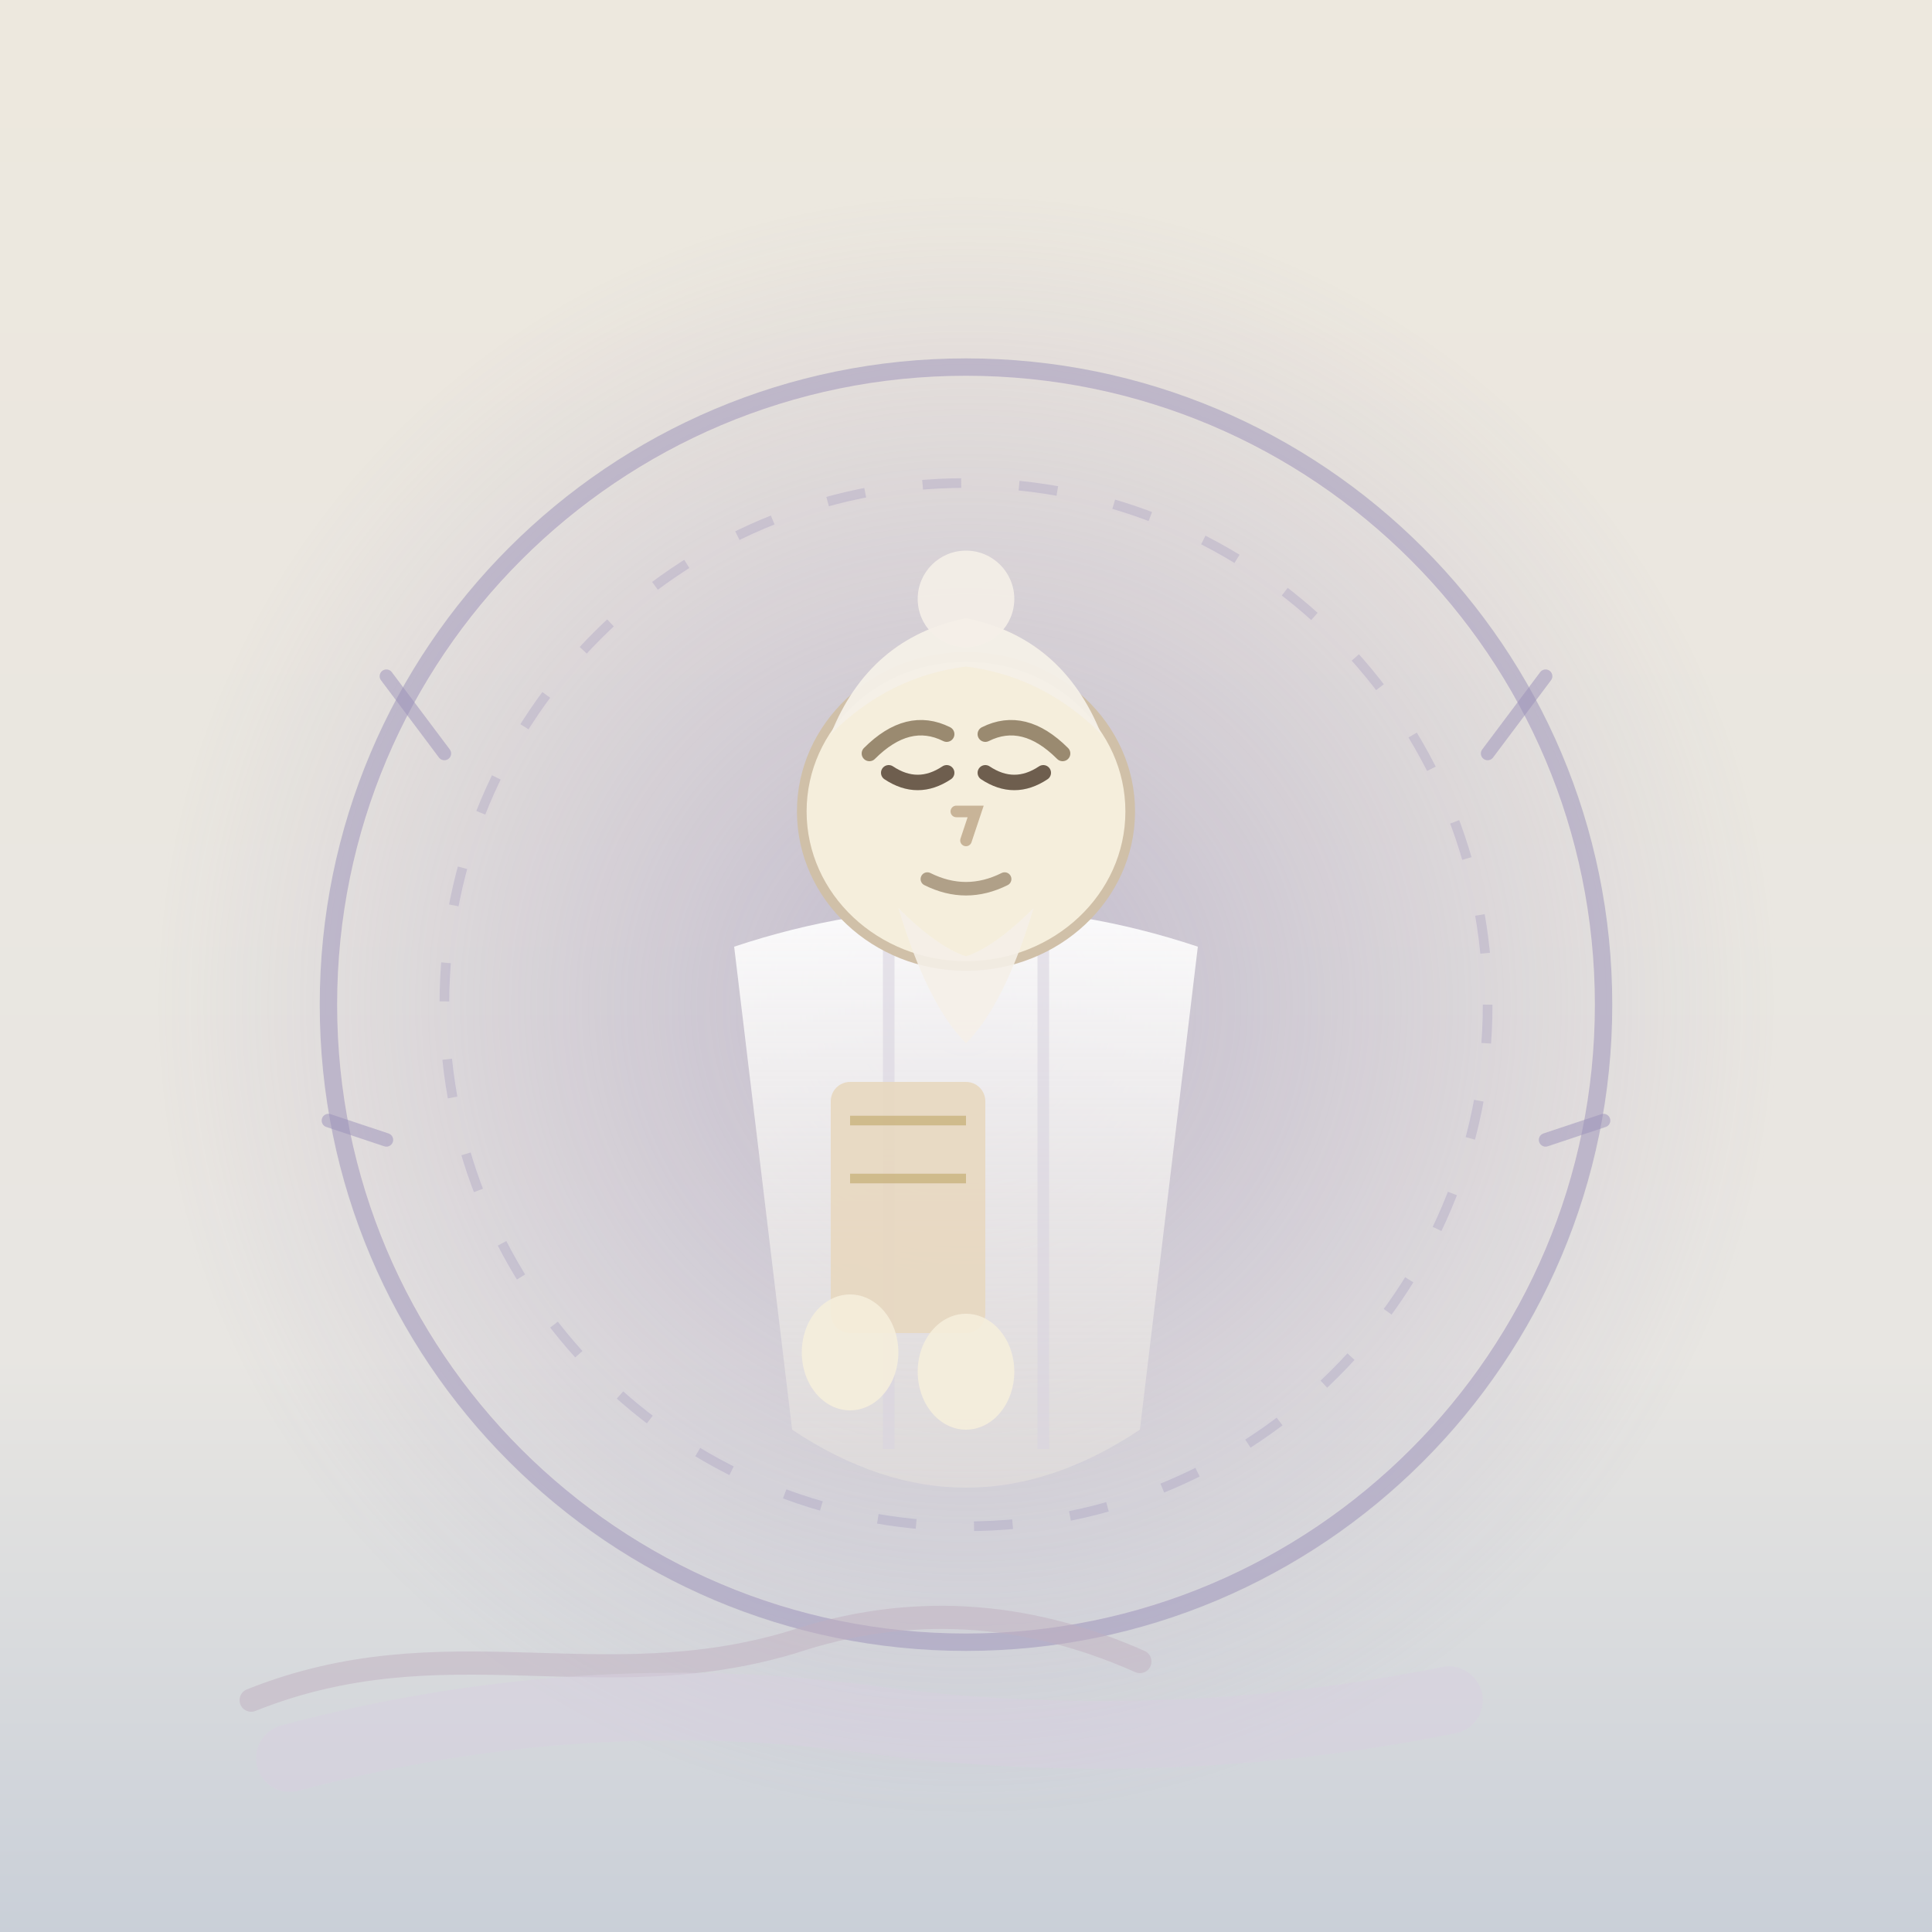
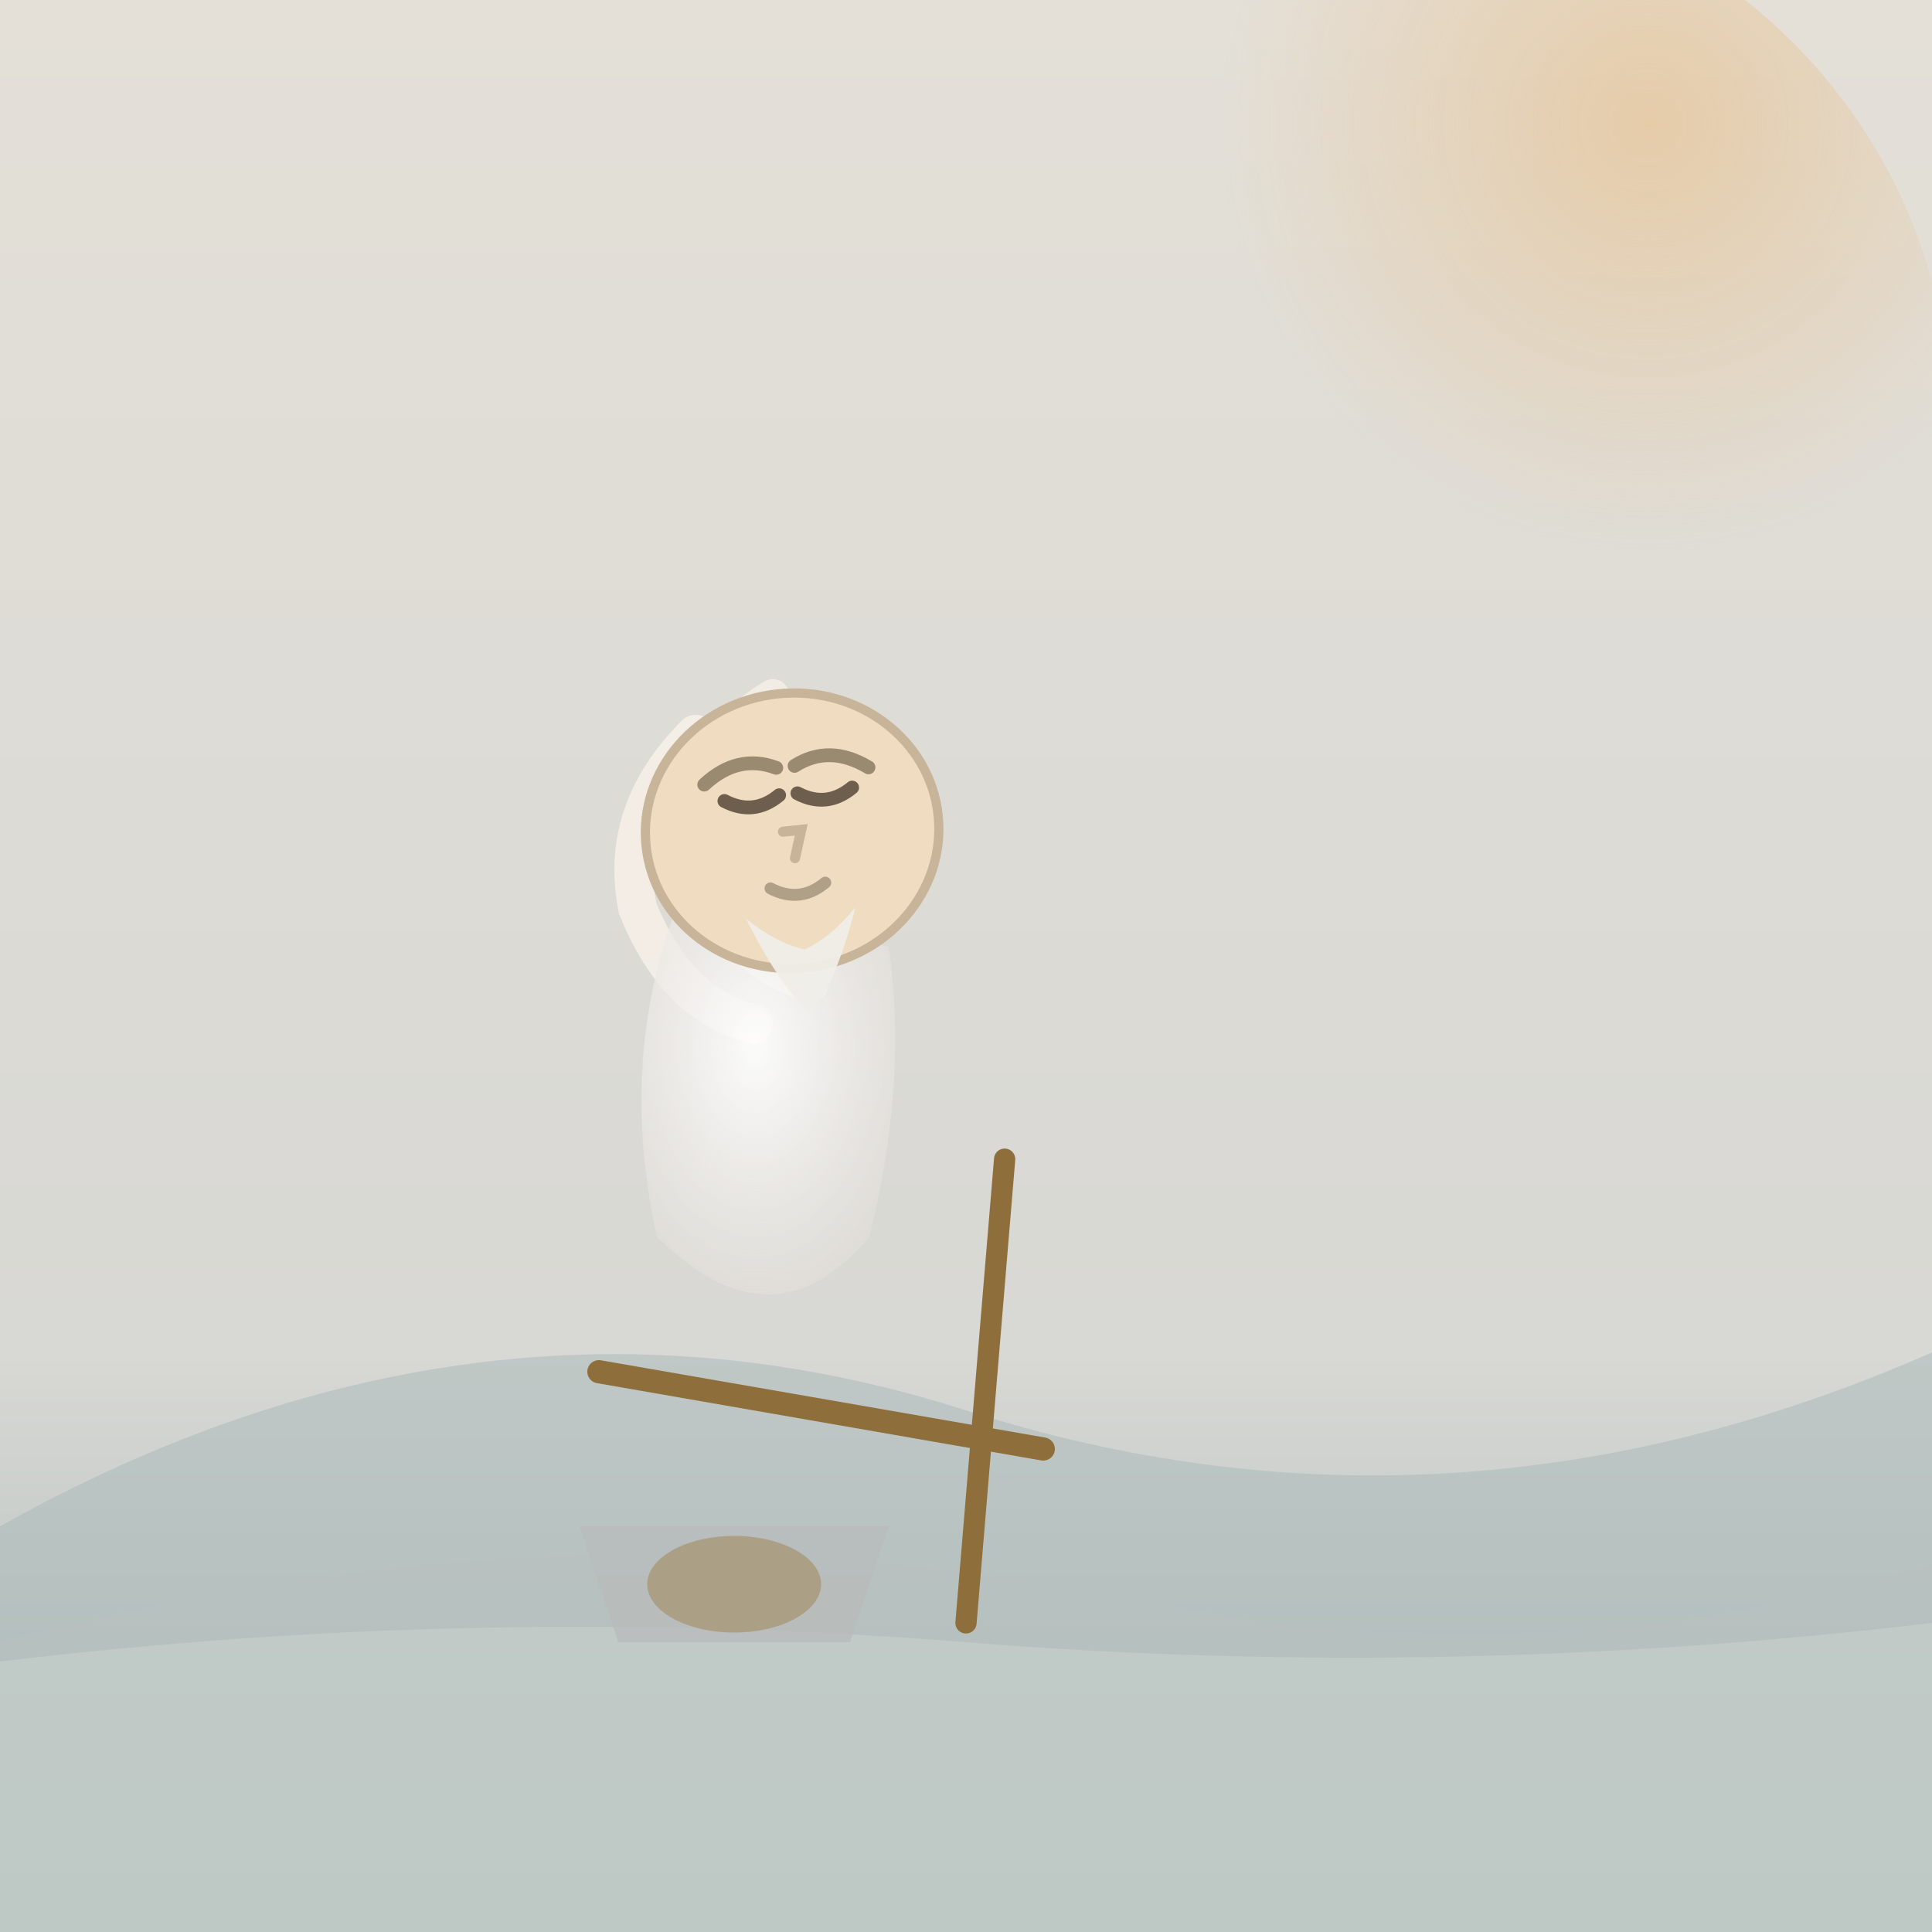
- <svg xmlns="http://www.w3.org/2000/svg" viewBox="0 0 200 200" role="img" aria-label="姜子牙·六阶·道果·姜太公临">
+ <svg xmlns="http://www.w3.org/2000/svg" viewBox="0 0 200 200" role="img" aria-label="姜子牙·六阶·渭水归去·无钩垂钓">
  <defs>
    <linearGradient id="bg" x1="0" y1="0" x2="0" y2="1">
-       <stop offset="0%" stop-color="#EDE8DE" />
-       <stop offset="70%" stop-color="#E8E6E2" />
-       <stop offset="100%" stop-color="#C9CFD8" />
+       <stop offset="0%" stop-color="#E4E0D8" />
+       <stop offset="70%" stop-color="#D8D8D4" />
+       <stop offset="100%" stop-color="#A8B8B8" />
    </linearGradient>
-     <radialGradient id="glow" cx="50%" cy="50%" r="50%">
-       <stop offset="0%" stop-color="#9A8FB8" stop-opacity="0.5" />
-       <stop offset="100%" stop-color="#9A8FB8" stop-opacity="0" />
+     <radialGradient id="sun" cx="72%" cy="22%" r="40%">
+       <stop offset="0%" stop-color="#E8B87A" stop-opacity="0.5" />
+       <stop offset="100%" stop-color="#E8B87A" stop-opacity="0" />
    </radialGradient>
-     <linearGradient id="robe" x1="0" y1="0" x2="0" y2="1">
-       <stop offset="0%" stop-color="#FFFFFF" stop-opacity="0.92" />
-       <stop offset="100%" stop-color="#E4E0DC" stop-opacity="0.6" />
-     </linearGradient>
-     <g id="jiangziya-head">
-       <ellipse cx="0" cy="0" rx="17" ry="16" fill="#F5EEDC" stroke="#D0C0A8" stroke-width="1" />
-       <path d="M -10 -6 Q -6 -10 -2 -8 M 10 -6 Q 6 -10 2 -8" fill="none" stroke="#9A8A70" stroke-width="1.6" stroke-linecap="round" />
-       <path d="M -8 -4 Q -5 -2 -2 -4 M 8 -4 Q 5 -2 2 -4" fill="none" stroke="#6E5E4E" stroke-width="1.6" stroke-linecap="round" />
-       <path d="M -1 0 L 1 0 L 0 3" fill="none" stroke="#C8B498" stroke-width="1.2" stroke-linecap="round" />
-       <path d="M -4 7 Q 0 9 4 7" fill="none" stroke="#B0A088" stroke-width="1.4" stroke-linecap="round" />
-       <path d="M -14 -8 Q -10 -18 0 -20 Q 10 -18 14 -8 Q 8 -14 0 -15 Q -8 -14 -14 -8 Z" fill="#F5F0E8" opacity="0.95" />
-       <circle cx="0" cy="-22" r="5" fill="#F5F0E8" opacity="0.9" />
-       <path d="M -7 10 Q -4 20 0 24 Q 4 20 7 10 Q 3 14 0 15 Q -3 14 -7 10 Z" fill="#F5F0E8" opacity="0.9" />
+     <radialGradient id="robe" cx="45%" cy="36%" r="72%">
+       <stop offset="0%" stop-color="#FFFFFF" stop-opacity="0.9" />
+       <stop offset="100%" stop-color="#E0DCD6" stop-opacity="0.6" />
+     </radialGradient>
+     <g id="jiangziya-face">
+       <ellipse cx="0" cy="0" rx="16" ry="15" fill="#F0DCC0" stroke="#C8B498" stroke-width="1" />
+       <path d="M -9 -6 Q -5 -9 -1 -7 M 9 -6 Q 5 -9 1 -7" fill="none" stroke="#9A8A70" stroke-width="1.5" stroke-linecap="round" />
+       <path d="M -7 -4 Q -4 -2 -1 -4 M 7 -4 Q 4 -2 1 -4" fill="none" stroke="#6E5E4E" stroke-width="1.5" stroke-linecap="round" />
+       <path d="M -1 0 L 1 0 L 0 3" fill="none" stroke="#C8B498" stroke-width="1.1" stroke-linecap="round" />
+       <path d="M -3 6 Q 0 8 3 6" fill="none" stroke="#B0A088" stroke-width="1.3" stroke-linecap="round" />
+       <path d="M -6 9 Q -3 17 0 20 Q 3 17 6 9 Q 3 12 0 13 Q -3 12 -6 9 Z" fill="#F0EEE8" opacity="0.95" />
    </g>
  </defs>
  <rect width="200" height="200" fill="url(#bg)" />
-   <circle cx="100" cy="104" r="84" fill="url(#glow)">
-     <animate attributeName="r" values="84;94;84" dur="3.6s" repeatCount="indefinite" />
+   <circle cx="146" cy="44" r="56" fill="url(#sun)">
    <animate attributeName="opacity" values="0.9;0.5;0.9" dur="3.6s" repeatCount="indefinite" />
  </circle>
-   <circle cx="100" cy="104" r="66" fill="none" stroke="#9A8FB8" stroke-width="1.8" opacity="0.5">
-     <animateTransform attributeName="transform" type="rotate" values="0 100 104;30 100 104;0 100 104" dur="10s" repeatCount="indefinite" />
-   </circle>
-   <circle cx="100" cy="104" r="54" fill="none" stroke="#9A8FB8" stroke-width="1" opacity="0.3" stroke-dasharray="4 6">
-     <animateTransform attributeName="transform" type="rotate" values="0 100 104;-25 100 104;0 100 104" dur="12s" repeatCount="indefinite" />
-   </circle>
-   <path d="M 26 176 C 46 168 62 176 82 170 Q 100 164 118 172" fill="none" stroke="#C0B0C0" stroke-width="2.4" stroke-linecap="round" opacity="0.5" />
-   <path d="M 30 182 Q 60 174 90 178 Q 120 182 150 176" fill="none" stroke="#D8D0E0" stroke-width="7" stroke-linecap="round" opacity="0.5" />
-   <path d="M 76 98 Q 100 90 124 98 L 118 148 Q 100 160 82 148 Z" fill="url(#robe)" />
-   <path d="M 92 96 L 92 150 M 108 96 L 108 150" stroke="#D8D4E0" stroke-width="1.2" opacity="0.6" />
-   <g>
-     <animateTransform attributeName="transform" type="translate" values="0 0;0 -2;0 0" dur="3.4s" repeatCount="indefinite" />
-     <rect x="86" y="112" width="16" height="26" rx="2" fill="#E8D8C0" opacity="0.9" />
-     <path d="M 88 116 L 100 116 M 88 122 L 100 122" stroke="#C9B37E" stroke-width="1" opacity="0.8" />
-   </g>
-   <ellipse cx="88" cy="140" rx="5" ry="6" fill="#F5EEDC" opacity="0.9" />
-   <ellipse cx="100" cy="142" rx="5" ry="6" fill="#F5EEDC" opacity="0.9" />
-   <use href="#jiangziya-head" transform="translate(100,84) scale(1)" />
-   <path d="M -8 -4 Q -5 -2 -2 -4 M 8 -4 Q 5 -2 2 -4" fill="none" stroke="#8E7E6E" stroke-width="2" stroke-linecap="round" />
-   <g stroke="#9A8FB8" stroke-width="1.4" opacity="0.5" stroke-linecap="round">
-     <path d="M 46 78 L 40 70 M 154 78 L 160 70 M 40 118 L 34 116 M 160 118 L 166 116" />
-   </g>
-   <g fill="#9A8FB8">
-     <circle cx="58" cy="108">
-       <animate attributeName="cy" values="108;98;108" dur="3.4s" repeatCount="indefinite" />
-       <animate attributeName="opacity" values="0.55;0.15;0.55" dur="3.4s" repeatCount="indefinite" />
+   <path d="M 0 158 Q 50 130 100 146 Q 150 162 200 140 L 200 200 L 0 200 Z" fill="#A8B8B8" opacity="0.5" />
+   <path d="M 0 170 Q 60 154 120 166 Q 160 174 200 162 L 200 200 L 0 200 Z" fill="#B8C0BE" opacity="0.4" />
+   <path d="M 0 172 Q 50 166 100 170 Q 150 174 200 168 L 200 200 L 0 200 Z" fill="#C8D0CC" opacity="0.6">
+     <animate attributeName="opacity" values="0.6;0.4;0.6" dur="3.4s" repeatCount="indefinite" />
+   </path>
+   <path d="M 60 158 L 92 158 L 88 170 L 64 170 Z" fill="#B8BCBC" opacity="0.85" />
+   <path d="M 72 76 Q 64 84 66 94 Q 70 104 78 106" fill="none" stroke="#F5F0E8" stroke-width="4" stroke-linecap="round" opacity="0.9" />
+   <path d="M 80 72 Q 70 78 72 90 Q 76 100 84 102" fill="none" stroke="#F5F0E8" stroke-width="3.4" stroke-linecap="round" opacity="0.85" />
+   <path d="M 70 94 Q 64 110 68 128 Q 80 140 90 128 Q 94 112 92 98 Z" fill="url(#robe)" />
+   <use href="#jiangziya-face" transform="translate(82,86) scale(0.95) rotate(-6)" />
+   <line x1="62" y1="142" x2="108" y2="150" stroke="#8E6E3A" stroke-width="2.4" stroke-linecap="round" />
+   <ellipse cx="76" cy="164" rx="9" ry="5" fill="#A89878" opacity="0.8" />
+   <line x1="104" y1="120" x2="100" y2="168" stroke="#8E6E3A" stroke-width="2.2" stroke-linecap="round" />
+   <g fill="#C0B0A0">
+     <circle cx="56" cy="116">
+       <animate attributeName="cy" values="116;108;116" dur="3.6s" repeatCount="indefinite" />
+       <animate attributeName="opacity" values="0.5;0.15;0.5" dur="3.6s" repeatCount="indefinite" />
    </circle>
-     <circle cx="144" cy="100">
-       <animate attributeName="cy" values="100;90;100" dur="3.8s" repeatCount="indefinite" />
-       <animate attributeName="opacity" values="0.5;0.12;0.5" dur="3.8s" repeatCount="indefinite" />
+     <circle cx="146" cy="120">
+       <animate attributeName="cy" values="120;112;120" dur="4s" repeatCount="indefinite" />
+       <animate attributeName="opacity" values="0.45;0.12;0.45" dur="4s" repeatCount="indefinite" />
    </circle>
  </g>
</svg>
